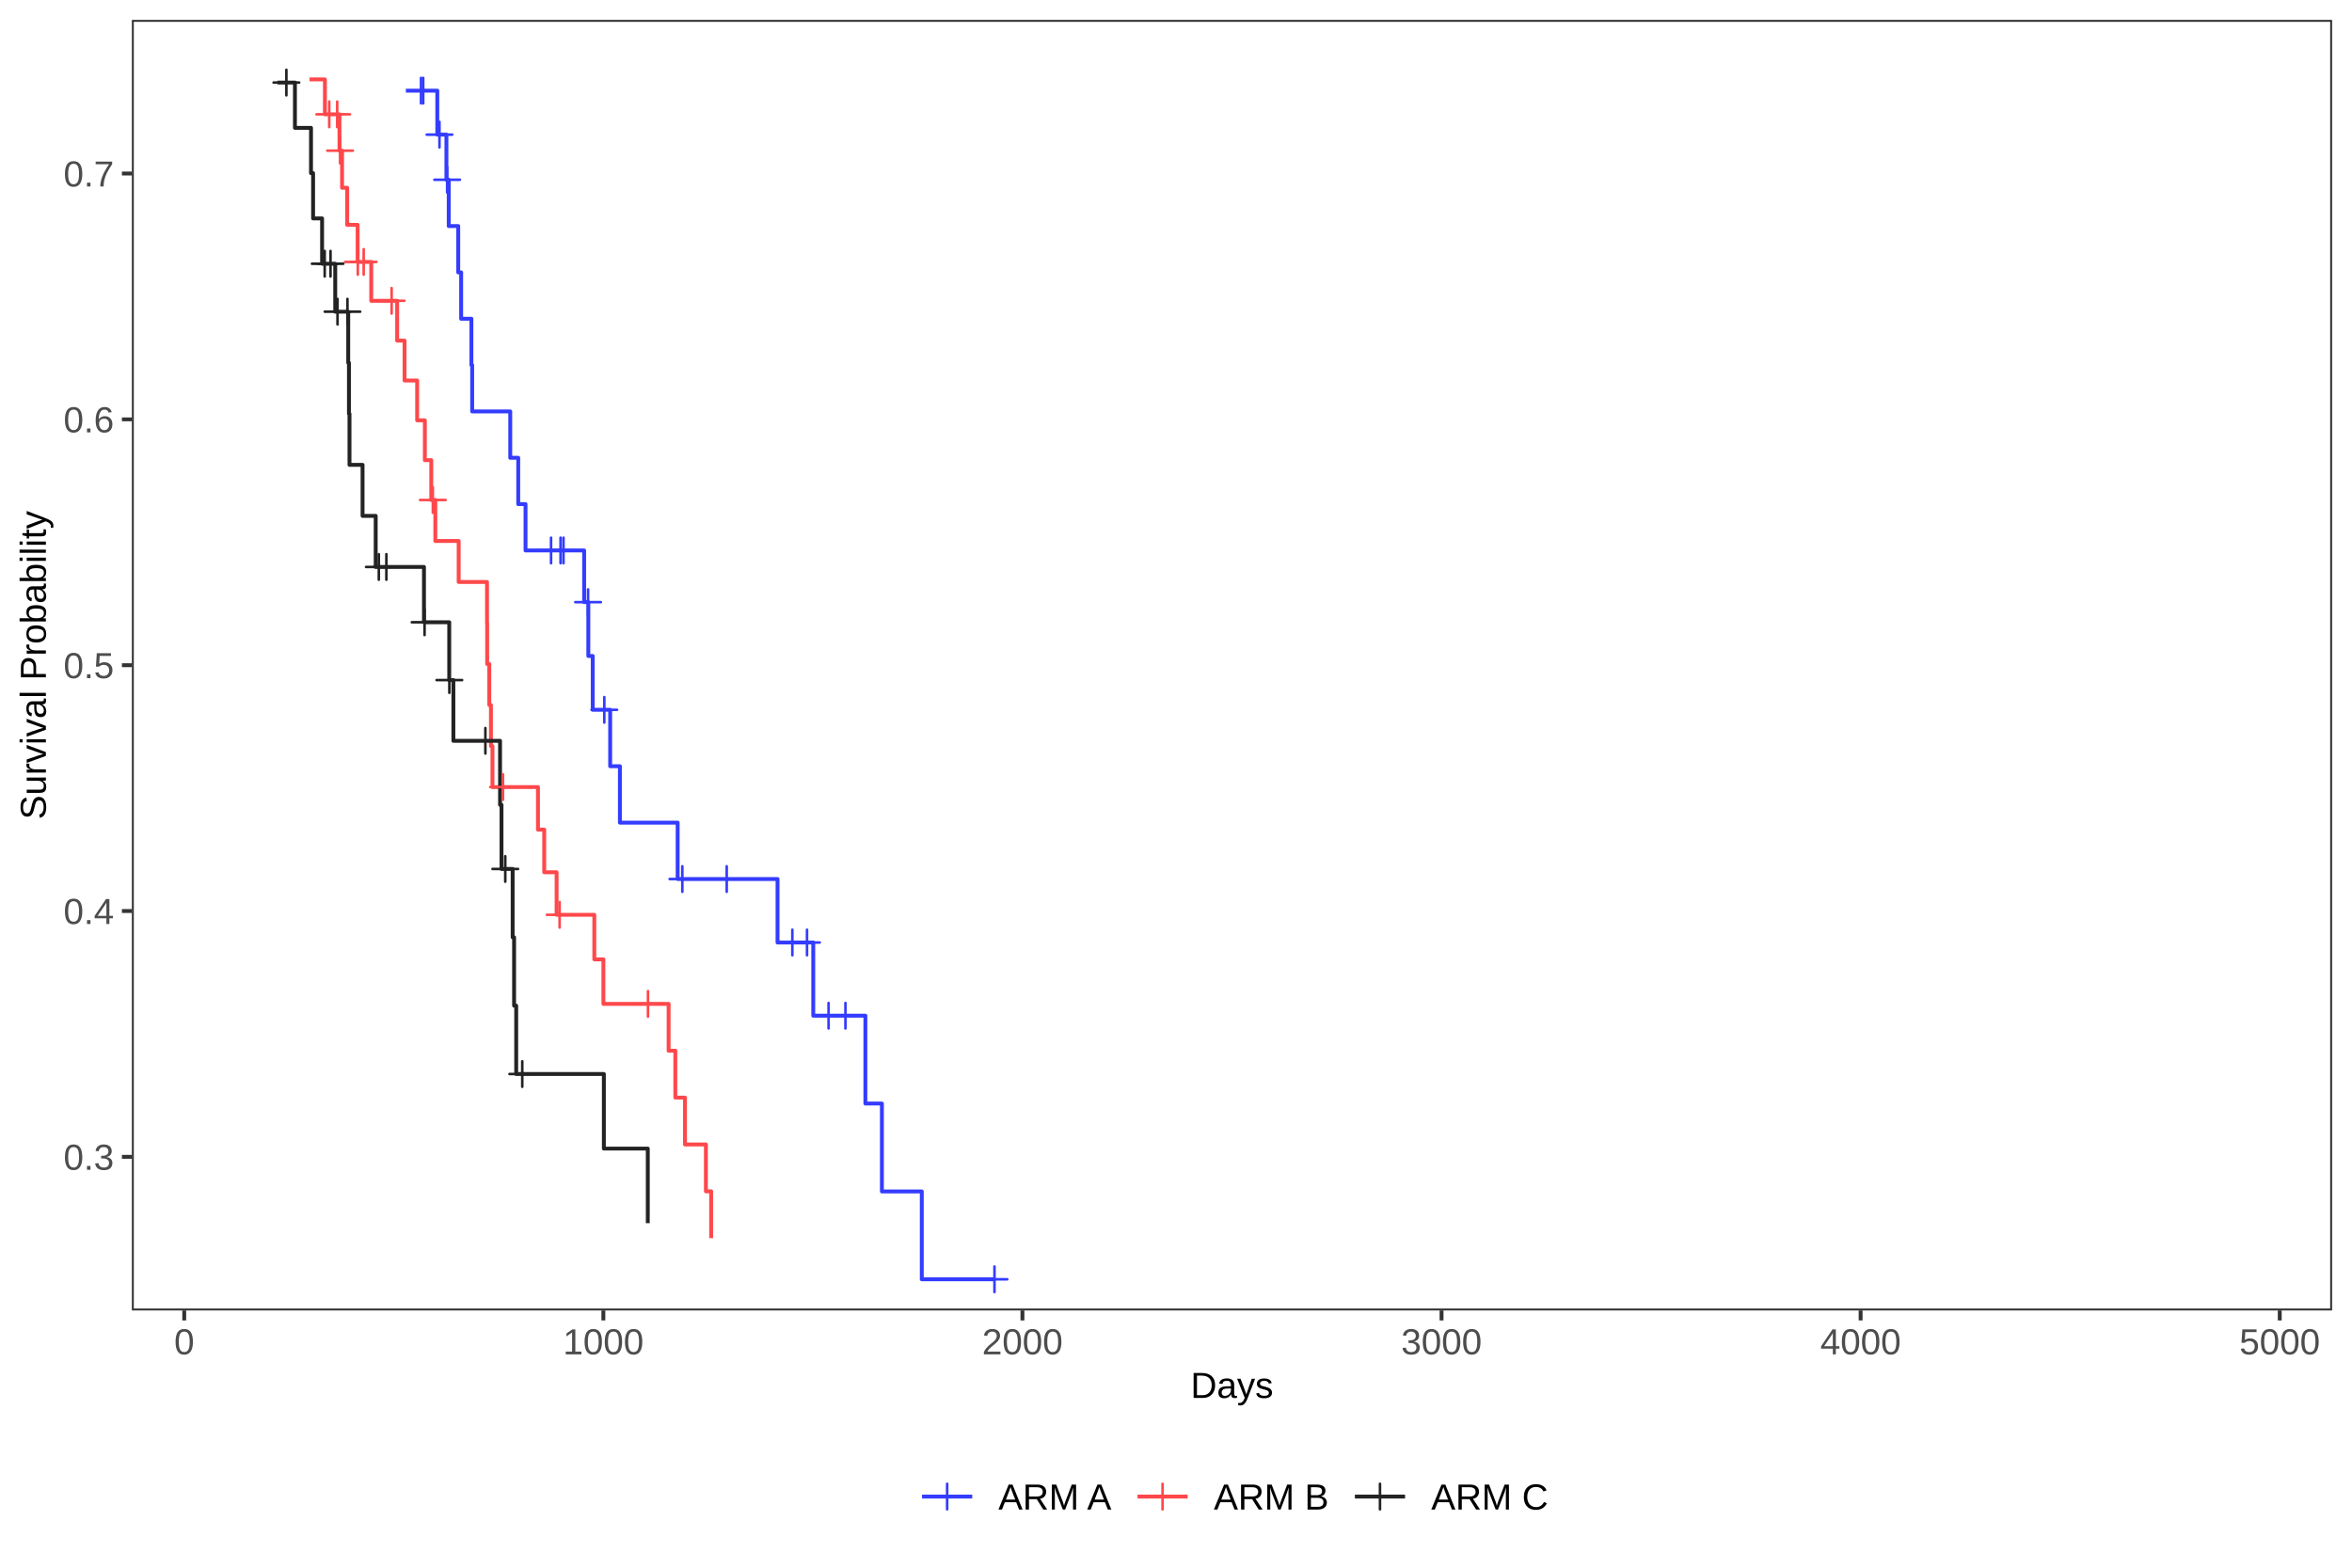
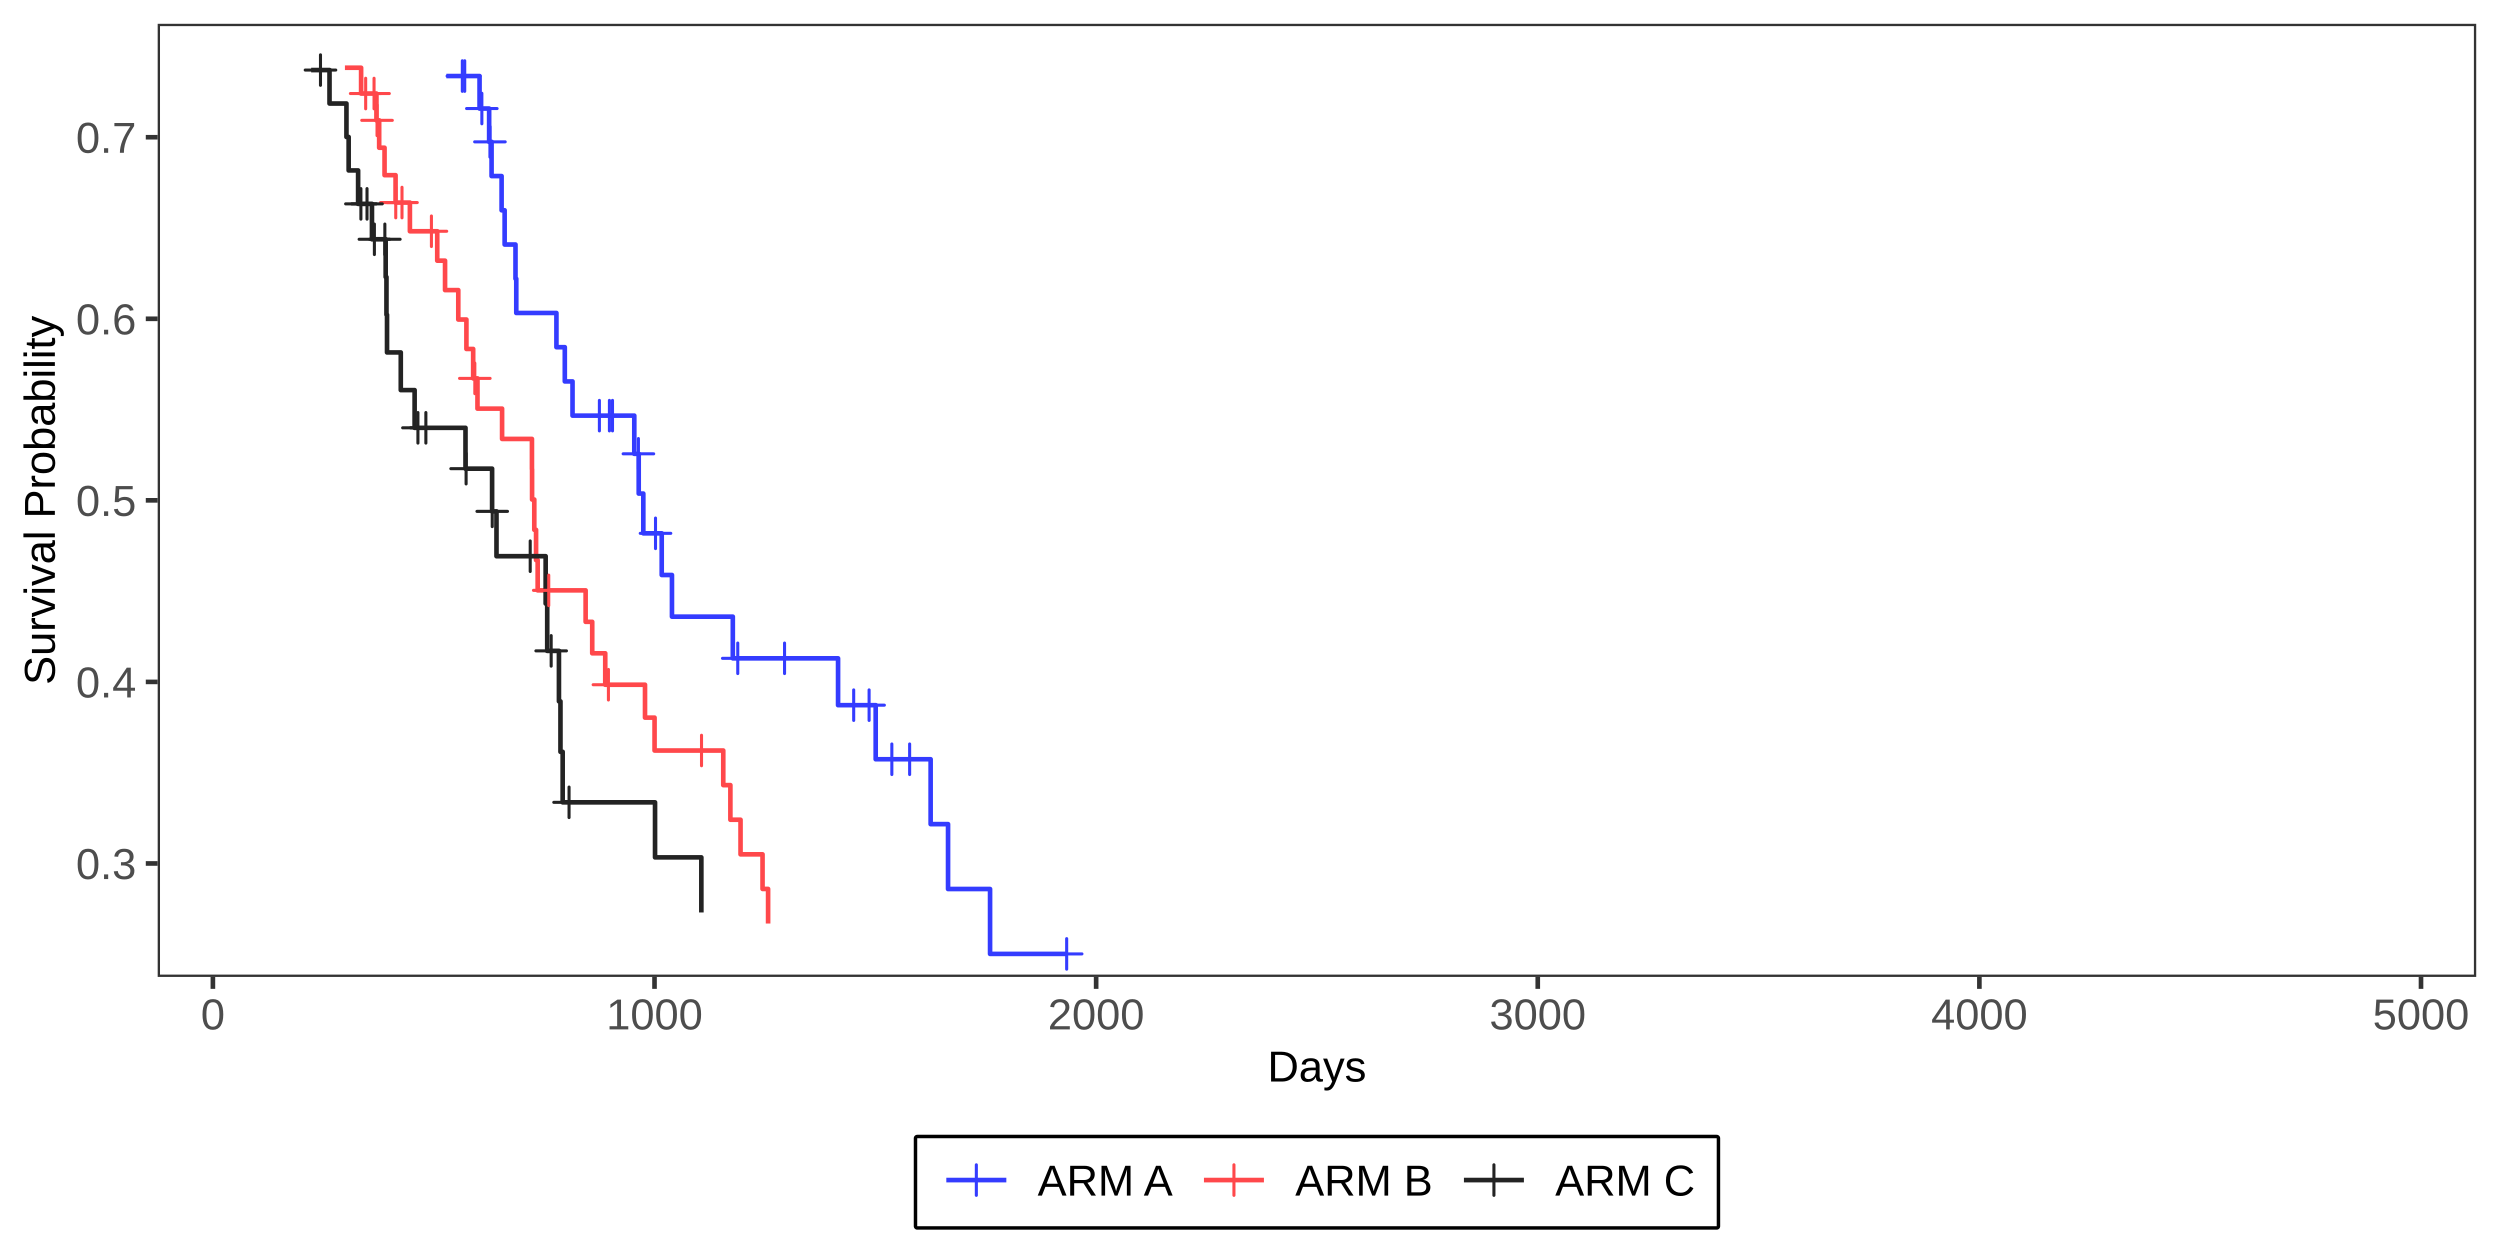
- <svg xmlns="http://www.w3.org/2000/svg" class="svglite" width="648.00pt" height="432.00pt" viewBox="0 0 648.00 432.00">
+ <svg xmlns="http://www.w3.org/2000/svg" class="svglite" width="576.00pt" height="288.00pt" viewBox="0 0 576.00 288.00">
  <defs>
    <style type="text/css">
    .svglite line, .svglite polyline, .svglite polygon, .svglite path, .svglite rect, .svglite circle {
      fill: none;
      stroke: #000000;
      stroke-linecap: round;
      stroke-linejoin: round;
      stroke-miterlimit: 10.00;
    }
    .svglite text {
      white-space: pre;
    }
  </style>
  </defs>
  <rect width="100%" height="100%" style="stroke: none; fill: #FFFFFF;" />
  <defs>
-     <clipPath id="cpMC4wMHw2NDguMDB8MC4wMHw0MzIuMDA=">
-       <rect x="0.00" y="0.00" width="648.00" height="432.00" />
+     <clipPath id="cpMC4wMHw1NzYuMDB8MC4wMHwyODguMDA=">
+       <rect x="0.00" y="0.00" width="576.00" height="288.00" />
    </clipPath>
  </defs>
-   <g clip-path="url(#cpMC4wMHw2NDguMDB8MC4wMHw0MzIuMDA=)">
-     <rect x="0.00" y="0.00" width="648.00" height="432.00" style="stroke-width: 1.07; stroke: #FFFFFF; fill: #FFFFFF;" />
+   <g clip-path="url(#cpMC4wMHw1NzYuMDB8MC4wMHwyODguMDA=)">
+     <rect x="0.00" y="0.00" width="576.00" height="288.00" style="stroke-width: 1.07; stroke: #FFFFFF; fill: #FFFFFF;" />
  </g>
  <defs>
-     <clipPath id="cpMzYuMzN8NjQyLjUyfDUuNDh8MzYxLjEy">
-       <rect x="36.33" y="5.48" width="606.19" height="355.64" />
+     <clipPath id="cpMzYuMzN8NTcwLjUyfDUuNDh8MjI1LjA5">
+       <rect x="36.33" y="5.48" width="534.19" height="219.61" />
    </clipPath>
  </defs>
-   <g clip-path="url(#cpMzYuMzN8NjQyLjUyfDUuNDh8MzYxLjEy)">
-     <rect x="36.33" y="5.48" width="606.19" height="355.64" style="stroke-width: 1.07; stroke: none; fill: #FFFFFF;" />
-     <polyline points="111.82,24.98 115.99,24.98 115.99,24.98 116.60,24.98 116.60,24.98 120.48,24.98 120.48,37.10 121.08,37.10 121.08,37.10 122.99,37.10 122.99,49.53 123.19,49.53 123.19,49.53 123.63,49.53 123.63,62.30 126.25,62.30 126.25,75.07 127.05,75.07 127.05,87.84 129.88,87.84 129.88,100.61 130.09,100.61 130.09,113.38 140.58,113.38 140.58,126.15 142.78,126.15 142.78,138.92 144.79,138.92 144.79,151.69 151.82,151.69 151.82,151.69 154.44,151.69 154.44,151.69 155.25,151.69 155.25,151.69 160.94,151.69 160.94,165.93 162.02,165.93 162.02,165.93 162.09,165.93 162.09,180.77 163.30,180.77 163.30,195.60 166.49,195.60 166.49,195.60 168.11,195.60 168.11,211.15 170.79,211.15 170.79,226.69 186.70,226.69 186.70,242.23 187.99,242.23 187.99,242.23 200.22,242.23 200.22,242.23 214.22,242.23 214.22,259.72 218.30,259.72 218.30,259.72 222.34,259.72 222.34,259.72 224.06,259.72 224.06,279.89 228.28,279.89 228.28,279.89 232.93,279.89 232.93,279.89 238.42,279.89 238.42,304.10 242.97,304.10 242.97,328.32 253.96,328.32 253.96,352.53 273.99,352.53 273.99,352.53 " style="stroke-width: 1.07; stroke: #343CFF; stroke-linecap: butt;" />
-     <polyline points="85.28,21.88 89.52,21.88 89.52,31.50 90.71,31.50 90.71,31.50 92.90,31.50 92.90,31.50 93.53,31.50 93.53,41.51 93.69,41.51 93.69,41.51 94.24,41.51 94.24,51.74 95.65,51.74 95.65,61.96 98.53,61.96 98.53,72.18 98.58,72.18 98.58,72.18 100.20,72.18 100.20,72.18 102.28,72.18 102.28,82.89 107.90,82.89 107.90,82.89 109.42,82.89 109.42,93.87 111.46,93.87 111.46,104.85 114.93,104.85 114.93,115.83 117.05,115.83 117.05,126.80 118.82,126.80 118.82,137.78 119.25,137.78 119.25,137.78 119.94,137.78 119.94,149.08 126.37,149.08 126.37,160.38 134.18,160.38 134.18,171.68 134.22,171.68 134.22,182.98 134.80,182.98 134.80,194.28 135.26,194.28 135.26,205.59 135.68,205.59 135.68,216.89 138.58,216.89 138.58,216.89 148.22,216.89 148.22,228.62 149.94,228.62 149.94,240.36 153.35,240.36 153.35,252.09 154.18,252.09 154.18,252.09 163.74,252.09 163.74,264.36 166.24,264.36 166.24,276.63 178.52,276.63 178.52,276.63 184.21,276.63 184.21,289.54 186.06,289.54 186.06,302.46 188.72,302.46 188.72,315.37 194.48,315.37 194.48,328.29 195.93,328.29 195.93,341.20 " style="stroke-width: 1.07; stroke: #FF484B; stroke-linecap: butt;" />
-     <polyline points="76.45,22.75 78.90,22.75 78.90,22.75 81.26,22.75 81.26,35.23 85.69,35.23 85.69,47.71 86.26,47.71 86.26,60.19 88.74,60.19 88.74,72.68 89.46,72.68 89.46,72.68 91.06,72.68 91.06,72.68 92.36,72.68 92.36,85.89 92.99,85.89 92.99,85.89 95.72,85.89 95.72,85.89 95.94,85.89 95.94,99.96 96.14,99.96 96.14,114.03 96.29,114.03 96.29,128.10 99.89,128.10 99.89,142.16 103.51,142.16 103.51,156.23 104.37,156.23 104.37,156.23 106.45,156.23 106.45,156.23 116.81,156.23 116.81,171.47 116.97,171.47 116.97,171.47 123.77,171.47 123.77,187.41 123.80,187.41 123.80,187.41 124.91,187.41 124.91,204.14 133.73,204.14 133.73,204.14 137.77,204.14 137.77,221.79 138.17,221.79 138.17,239.45 139.21,239.45 139.21,239.45 141.24,239.45 141.24,258.29 141.64,258.29 141.64,277.13 142.22,277.13 142.22,295.96 143.89,295.96 143.89,295.96 166.37,295.96 166.37,316.51 178.47,316.51 178.47,337.06 " style="stroke-width: 1.07; stroke: #232323; stroke-linecap: butt;" />
-     <line x1="112.47" y1="24.98" x2="119.51" y2="24.98" style="stroke-width: 0.71; stroke: #343CFF;" />
-     <line x1="115.99" y1="28.50" x2="115.99" y2="21.46" style="stroke-width: 0.71; stroke: #343CFF;" />
-     <line x1="113.08" y1="24.98" x2="120.12" y2="24.98" style="stroke-width: 0.71; stroke: #343CFF;" />
-     <line x1="116.60" y1="28.50" x2="116.60" y2="21.46" style="stroke-width: 0.71; stroke: #343CFF;" />
-     <line x1="117.56" y1="37.10" x2="124.60" y2="37.10" style="stroke-width: 0.71; stroke: #343CFF;" />
-     <line x1="121.08" y1="40.62" x2="121.08" y2="33.58" style="stroke-width: 0.71; stroke: #343CFF;" />
-     <line x1="119.68" y1="49.53" x2="126.71" y2="49.53" style="stroke-width: 0.71; stroke: #343CFF;" />
-     <line x1="123.19" y1="53.05" x2="123.19" y2="46.01" style="stroke-width: 0.71; stroke: #343CFF;" />
-     <line x1="148.30" y1="151.69" x2="155.34" y2="151.69" style="stroke-width: 0.71; stroke: #343CFF;" />
-     <line x1="151.82" y1="155.21" x2="151.82" y2="148.17" style="stroke-width: 0.71; stroke: #343CFF;" />
-     <line x1="150.92" y1="151.69" x2="157.96" y2="151.69" style="stroke-width: 0.71; stroke: #343CFF;" />
-     <line x1="154.44" y1="155.21" x2="154.44" y2="148.17" style="stroke-width: 0.71; stroke: #343CFF;" />
-     <line x1="151.73" y1="151.69" x2="158.76" y2="151.69" style="stroke-width: 0.71; stroke: #343CFF;" />
-     <line x1="155.25" y1="155.21" x2="155.25" y2="148.17" style="stroke-width: 0.71; stroke: #343CFF;" />
-     <line x1="158.50" y1="165.93" x2="165.54" y2="165.93" style="stroke-width: 0.71; stroke: #343CFF;" />
-     <line x1="162.02" y1="169.45" x2="162.02" y2="162.41" style="stroke-width: 0.71; stroke: #343CFF;" />
-     <line x1="162.97" y1="195.60" x2="170.01" y2="195.60" style="stroke-width: 0.71; stroke: #343CFF;" />
-     <line x1="166.49" y1="199.12" x2="166.49" y2="192.09" style="stroke-width: 0.71; stroke: #343CFF;" />
-     <line x1="184.48" y1="242.23" x2="191.51" y2="242.23" style="stroke-width: 0.71; stroke: #343CFF;" />
-     <line x1="187.99" y1="245.75" x2="187.99" y2="238.71" style="stroke-width: 0.71; stroke: #343CFF;" />
-     <line x1="196.70" y1="242.23" x2="203.74" y2="242.23" style="stroke-width: 0.71; stroke: #343CFF;" />
-     <line x1="200.22" y1="245.75" x2="200.22" y2="238.71" style="stroke-width: 0.71; stroke: #343CFF;" />
-     <line x1="214.78" y1="259.72" x2="221.82" y2="259.72" style="stroke-width: 0.71; stroke: #343CFF;" />
-     <line x1="218.30" y1="263.24" x2="218.30" y2="256.20" style="stroke-width: 0.71; stroke: #343CFF;" />
-     <line x1="218.82" y1="259.72" x2="225.85" y2="259.72" style="stroke-width: 0.71; stroke: #343CFF;" />
-     <line x1="222.34" y1="263.24" x2="222.34" y2="256.20" style="stroke-width: 0.71; stroke: #343CFF;" />
-     <line x1="224.76" y1="279.89" x2="231.80" y2="279.89" style="stroke-width: 0.71; stroke: #343CFF;" />
-     <line x1="228.28" y1="283.41" x2="228.28" y2="276.38" style="stroke-width: 0.71; stroke: #343CFF;" />
-     <line x1="229.41" y1="279.89" x2="236.45" y2="279.89" style="stroke-width: 0.71; stroke: #343CFF;" />
-     <line x1="232.93" y1="283.41" x2="232.93" y2="276.38" style="stroke-width: 0.71; stroke: #343CFF;" />
-     <line x1="270.47" y1="352.53" x2="277.51" y2="352.53" style="stroke-width: 0.71; stroke: #343CFF;" />
-     <line x1="273.99" y1="356.05" x2="273.99" y2="349.01" style="stroke-width: 0.71; stroke: #343CFF;" />
-     <line x1="87.19" y1="31.50" x2="94.23" y2="31.50" style="stroke-width: 0.71; stroke: #FF484B;" />
-     <line x1="90.71" y1="35.02" x2="90.71" y2="27.98" style="stroke-width: 0.71; stroke: #FF484B;" />
-     <line x1="89.38" y1="31.50" x2="96.41" y2="31.50" style="stroke-width: 0.71; stroke: #FF484B;" />
-     <line x1="92.90" y1="35.02" x2="92.90" y2="27.98" style="stroke-width: 0.71; stroke: #FF484B;" />
-     <line x1="90.17" y1="41.51" x2="97.21" y2="41.51" style="stroke-width: 0.71; stroke: #FF484B;" />
-     <line x1="93.69" y1="45.03" x2="93.69" y2="37.99" style="stroke-width: 0.71; stroke: #FF484B;" />
-     <line x1="95.06" y1="72.18" x2="102.10" y2="72.18" style="stroke-width: 0.71; stroke: #FF484B;" />
-     <line x1="98.58" y1="75.70" x2="98.58" y2="68.66" style="stroke-width: 0.71; stroke: #FF484B;" />
-     <line x1="96.68" y1="72.18" x2="103.72" y2="72.18" style="stroke-width: 0.71; stroke: #FF484B;" />
-     <line x1="100.20" y1="75.70" x2="100.20" y2="68.66" style="stroke-width: 0.71; stroke: #FF484B;" />
-     <line x1="104.38" y1="82.89" x2="111.42" y2="82.89" style="stroke-width: 0.71; stroke: #FF484B;" />
-     <line x1="107.90" y1="86.41" x2="107.90" y2="79.37" style="stroke-width: 0.71; stroke: #FF484B;" />
-     <line x1="115.73" y1="137.78" x2="122.77" y2="137.78" style="stroke-width: 0.71; stroke: #FF484B;" />
-     <line x1="119.25" y1="141.30" x2="119.25" y2="134.26" style="stroke-width: 0.71; stroke: #FF484B;" />
-     <line x1="135.06" y1="216.89" x2="142.09" y2="216.89" style="stroke-width: 0.71; stroke: #FF484B;" />
-     <line x1="138.58" y1="220.40" x2="138.58" y2="213.37" style="stroke-width: 0.71; stroke: #FF484B;" />
-     <line x1="150.66" y1="252.09" x2="157.70" y2="252.09" style="stroke-width: 0.71; stroke: #FF484B;" />
-     <line x1="154.18" y1="255.61" x2="154.18" y2="248.57" style="stroke-width: 0.71; stroke: #FF484B;" />
-     <line x1="175.00" y1="276.63" x2="182.04" y2="276.63" style="stroke-width: 0.71; stroke: #FF484B;" />
-     <line x1="178.52" y1="280.15" x2="178.52" y2="273.11" style="stroke-width: 0.71; stroke: #FF484B;" />
-     <line x1="75.38" y1="22.75" x2="82.42" y2="22.75" style="stroke-width: 0.71; stroke: #232323;" />
-     <line x1="78.90" y1="26.27" x2="78.90" y2="19.23" style="stroke-width: 0.71; stroke: #232323;" />
-     <line x1="85.94" y1="72.68" x2="92.98" y2="72.68" style="stroke-width: 0.71; stroke: #232323;" />
-     <line x1="89.46" y1="76.19" x2="89.46" y2="69.16" style="stroke-width: 0.71; stroke: #232323;" />
-     <line x1="87.55" y1="72.68" x2="94.58" y2="72.68" style="stroke-width: 0.71; stroke: #232323;" />
-     <line x1="91.06" y1="76.19" x2="91.06" y2="69.16" style="stroke-width: 0.71; stroke: #232323;" />
-     <line x1="89.47" y1="85.89" x2="96.51" y2="85.89" style="stroke-width: 0.71; stroke: #232323;" />
-     <line x1="92.99" y1="89.41" x2="92.99" y2="82.37" style="stroke-width: 0.71; stroke: #232323;" />
-     <line x1="92.20" y1="85.89" x2="99.24" y2="85.89" style="stroke-width: 0.71; stroke: #232323;" />
-     <line x1="95.72" y1="89.41" x2="95.72" y2="82.37" style="stroke-width: 0.71; stroke: #232323;" />
-     <line x1="100.85" y1="156.23" x2="107.89" y2="156.23" style="stroke-width: 0.71; stroke: #232323;" />
-     <line x1="104.37" y1="159.75" x2="104.37" y2="152.71" style="stroke-width: 0.71; stroke: #232323;" />
-     <line x1="102.93" y1="156.23" x2="109.97" y2="156.23" style="stroke-width: 0.71; stroke: #232323;" />
-     <line x1="106.45" y1="159.75" x2="106.45" y2="152.71" style="stroke-width: 0.71; stroke: #232323;" />
-     <line x1="113.45" y1="171.47" x2="120.49" y2="171.47" style="stroke-width: 0.71; stroke: #232323;" />
-     <line x1="116.97" y1="174.99" x2="116.97" y2="167.95" style="stroke-width: 0.71; stroke: #232323;" />
-     <line x1="120.28" y1="187.41" x2="127.32" y2="187.41" style="stroke-width: 0.71; stroke: #232323;" />
-     <line x1="123.80" y1="190.92" x2="123.80" y2="183.89" style="stroke-width: 0.71; stroke: #232323;" />
-     <line x1="130.21" y1="204.14" x2="137.25" y2="204.14" style="stroke-width: 0.71; stroke: #232323;" />
-     <line x1="133.73" y1="207.65" x2="133.73" y2="200.62" style="stroke-width: 0.71; stroke: #232323;" />
-     <line x1="135.69" y1="239.45" x2="142.73" y2="239.45" style="stroke-width: 0.71; stroke: #232323;" />
-     <line x1="139.21" y1="242.97" x2="139.21" y2="235.94" style="stroke-width: 0.71; stroke: #232323;" />
-     <line x1="140.37" y1="295.96" x2="147.41" y2="295.96" style="stroke-width: 0.71; stroke: #232323;" />
-     <line x1="143.89" y1="299.48" x2="143.89" y2="292.45" style="stroke-width: 0.71; stroke: #232323;" />
-     <rect x="36.33" y="5.48" width="606.19" height="355.64" style="stroke-width: 1.07; stroke: #333333;" />
+   <g clip-path="url(#cpMzYuMzN8NTcwLjUyfDUuNDh8MjI1LjA5)">
+     <rect x="36.33" y="5.48" width="534.19" height="219.61" style="stroke-width: 1.07; stroke: none; fill: #FFFFFF;" />
+     <polyline points="102.85,17.52 106.52,17.52 106.52,17.52 107.07,17.52 107.07,17.52 110.49,17.52 110.49,25.01 111.02,25.01 111.02,25.01 112.70,25.01 112.70,32.68 112.88,32.68 112.88,32.68 113.26,32.68 113.26,40.57 115.57,40.57 115.57,48.45 116.27,48.45 116.27,56.34 118.77,56.34 118.77,64.22 118.95,64.22 118.95,72.11 128.20,72.11 128.20,79.99 130.13,79.99 130.13,87.88 131.91,87.88 131.91,95.76 138.10,95.76 138.10,95.76 140.41,95.76 140.41,95.76 141.12,95.76 141.12,95.76 146.14,95.76 146.14,104.56 147.09,104.56 147.09,104.56 147.16,104.56 147.16,113.72 148.22,113.72 148.22,122.88 151.03,122.88 151.03,122.88 152.46,122.88 152.46,132.48 154.82,132.48 154.82,142.08 168.84,142.08 168.84,151.68 169.98,151.68 169.98,151.68 180.76,151.68 180.76,151.68 193.09,151.68 193.09,162.47 196.69,162.47 196.69,162.47 200.24,162.47 200.24,162.47 201.76,162.47 201.76,174.93 205.48,174.93 205.48,174.93 209.58,174.93 209.58,174.93 214.42,174.93 214.42,189.88 218.43,189.88 218.43,204.83 228.11,204.83 228.11,219.78 245.76,219.78 245.76,219.78 " style="stroke-width: 1.07; stroke: #343CFF; stroke-linecap: butt;" />
+     <polyline points="79.47,15.61 83.20,15.61 83.20,21.55 84.25,21.55 84.25,21.55 86.18,21.55 86.18,21.55 86.73,21.55 86.73,27.73 86.87,27.73 86.87,27.73 87.36,27.73 87.36,34.04 88.60,34.04 88.60,40.36 91.14,40.36 91.14,46.67 91.18,46.67 91.18,46.67 92.62,46.67 92.62,46.67 94.44,46.67 94.44,53.28 99.40,53.28 99.40,53.28 100.74,53.28 100.74,60.06 102.54,60.06 102.54,66.84 105.59,66.84 105.59,73.62 107.46,73.62 107.46,80.40 109.02,80.40 109.02,87.18 109.40,87.18 109.40,87.18 110.01,87.18 110.01,94.15 115.68,94.15 115.68,101.13 122.56,101.13 122.56,108.11 122.59,108.11 122.59,115.09 123.10,115.09 123.10,122.07 123.51,122.07 123.51,129.05 123.88,129.05 123.88,136.02 126.43,136.02 126.43,136.02 134.93,136.02 134.93,143.27 136.45,143.27 136.45,150.52 139.45,150.52 139.45,157.76 140.18,157.76 140.18,157.76 148.61,157.76 148.61,165.34 150.81,165.34 150.81,172.92 161.63,172.92 161.63,172.92 166.64,172.92 166.64,180.89 168.28,180.89 168.28,188.87 170.62,188.87 170.62,196.84 175.69,196.84 175.69,204.81 176.97,204.81 176.97,212.79 " style="stroke-width: 1.07; stroke: #FF484B; stroke-linecap: butt;" />
+     <polyline points="71.69,16.14 73.84,16.14 73.84,16.14 75.92,16.14 75.92,23.85 79.82,23.85 79.82,31.56 80.33,31.56 80.33,39.27 82.51,39.27 82.51,46.97 83.15,46.97 83.15,46.97 84.56,46.97 84.56,46.97 85.70,46.97 85.70,55.13 86.26,55.13 86.26,55.13 88.67,55.13 88.67,55.13 88.86,55.13 88.86,63.82 89.04,63.82 89.04,72.51 89.17,72.51 89.17,81.20 92.34,81.20 92.34,89.88 95.53,89.88 95.53,98.57 96.29,98.57 96.29,98.57 98.12,98.57 98.12,98.57 107.25,98.57 107.25,107.98 107.39,107.98 107.39,107.98 113.38,107.98 113.38,117.82 113.41,117.82 113.41,117.82 114.39,117.82 114.39,128.15 122.16,128.15 122.16,128.15 125.72,128.15 125.72,139.06 126.08,139.06 126.08,149.96 126.99,149.96 126.99,149.96 128.78,149.96 128.78,161.59 129.13,161.59 129.13,173.22 129.64,173.22 129.64,184.86 131.11,184.86 131.11,184.86 150.92,184.86 150.92,197.54 161.59,197.54 161.59,210.23 " style="stroke-width: 1.07; stroke: #232323; stroke-linecap: butt;" />
+     <line x1="103.01" y1="17.52" x2="110.04" y2="17.52" style="stroke-width: 0.71; stroke: #343CFF;" />
+     <line x1="106.52" y1="21.04" x2="106.52" y2="14.00" style="stroke-width: 0.71; stroke: #343CFF;" />
+     <line x1="103.55" y1="17.52" x2="110.58" y2="17.52" style="stroke-width: 0.71; stroke: #343CFF;" />
+     <line x1="107.07" y1="21.04" x2="107.07" y2="14.00" style="stroke-width: 0.71; stroke: #343CFF;" />
+     <line x1="107.50" y1="25.01" x2="114.53" y2="25.01" style="stroke-width: 0.71; stroke: #343CFF;" />
+     <line x1="111.02" y1="28.52" x2="111.02" y2="21.49" style="stroke-width: 0.71; stroke: #343CFF;" />
+     <line x1="109.36" y1="32.68" x2="116.40" y2="32.68" style="stroke-width: 0.71; stroke: #343CFF;" />
+     <line x1="112.88" y1="36.20" x2="112.88" y2="29.16" style="stroke-width: 0.71; stroke: #343CFF;" />
+     <line x1="134.59" y1="95.76" x2="141.62" y2="95.76" style="stroke-width: 0.71; stroke: #343CFF;" />
+     <line x1="138.10" y1="99.28" x2="138.10" y2="92.25" style="stroke-width: 0.71; stroke: #343CFF;" />
+     <line x1="136.89" y1="95.76" x2="143.93" y2="95.76" style="stroke-width: 0.71; stroke: #343CFF;" />
+     <line x1="140.41" y1="99.28" x2="140.41" y2="92.25" style="stroke-width: 0.71; stroke: #343CFF;" />
+     <line x1="137.60" y1="95.76" x2="144.64" y2="95.76" style="stroke-width: 0.71; stroke: #343CFF;" />
+     <line x1="141.12" y1="99.28" x2="141.12" y2="92.25" style="stroke-width: 0.71; stroke: #343CFF;" />
+     <line x1="143.57" y1="104.56" x2="150.61" y2="104.56" style="stroke-width: 0.71; stroke: #343CFF;" />
+     <line x1="147.09" y1="108.08" x2="147.09" y2="101.04" style="stroke-width: 0.71; stroke: #343CFF;" />
+     <line x1="147.51" y1="122.88" x2="154.55" y2="122.88" style="stroke-width: 0.71; stroke: #343CFF;" />
+     <line x1="151.03" y1="126.40" x2="151.03" y2="119.36" style="stroke-width: 0.71; stroke: #343CFF;" />
+     <line x1="166.46" y1="151.68" x2="173.50" y2="151.68" style="stroke-width: 0.71; stroke: #343CFF;" />
+     <line x1="169.98" y1="155.19" x2="169.98" y2="148.16" style="stroke-width: 0.71; stroke: #343CFF;" />
+     <line x1="177.24" y1="151.68" x2="184.28" y2="151.68" style="stroke-width: 0.71; stroke: #343CFF;" />
+     <line x1="180.76" y1="155.19" x2="180.76" y2="148.16" style="stroke-width: 0.71; stroke: #343CFF;" />
+     <line x1="193.17" y1="162.47" x2="200.21" y2="162.47" style="stroke-width: 0.71; stroke: #343CFF;" />
+     <line x1="196.69" y1="165.99" x2="196.69" y2="158.95" style="stroke-width: 0.71; stroke: #343CFF;" />
+     <line x1="196.72" y1="162.47" x2="203.76" y2="162.47" style="stroke-width: 0.71; stroke: #343CFF;" />
+     <line x1="200.24" y1="165.99" x2="200.24" y2="158.95" style="stroke-width: 0.71; stroke: #343CFF;" />
+     <line x1="201.96" y1="174.93" x2="209.00" y2="174.93" style="stroke-width: 0.71; stroke: #343CFF;" />
+     <line x1="205.48" y1="178.45" x2="205.48" y2="171.41" style="stroke-width: 0.71; stroke: #343CFF;" />
+     <line x1="206.06" y1="174.93" x2="213.09" y2="174.93" style="stroke-width: 0.71; stroke: #343CFF;" />
+     <line x1="209.58" y1="178.45" x2="209.58" y2="171.41" style="stroke-width: 0.71; stroke: #343CFF;" />
+     <line x1="242.24" y1="219.78" x2="249.28" y2="219.78" style="stroke-width: 0.71; stroke: #343CFF;" />
+     <line x1="245.76" y1="223.30" x2="245.76" y2="216.26" style="stroke-width: 0.71; stroke: #343CFF;" />
+     <line x1="80.73" y1="21.55" x2="87.77" y2="21.55" style="stroke-width: 0.71; stroke: #FF484B;" />
+     <line x1="84.25" y1="25.07" x2="84.25" y2="18.03" style="stroke-width: 0.71; stroke: #FF484B;" />
+     <line x1="82.66" y1="21.55" x2="89.70" y2="21.55" style="stroke-width: 0.71; stroke: #FF484B;" />
+     <line x1="86.18" y1="25.07" x2="86.18" y2="18.03" style="stroke-width: 0.71; stroke: #FF484B;" />
+     <line x1="83.35" y1="27.73" x2="90.39" y2="27.73" style="stroke-width: 0.71; stroke: #FF484B;" />
+     <line x1="86.87" y1="31.25" x2="86.87" y2="24.21" style="stroke-width: 0.71; stroke: #FF484B;" />
+     <line x1="87.67" y1="46.67" x2="94.70" y2="46.67" style="stroke-width: 0.71; stroke: #FF484B;" />
+     <line x1="91.18" y1="50.19" x2="91.18" y2="43.15" style="stroke-width: 0.71; stroke: #FF484B;" />
+     <line x1="89.10" y1="46.67" x2="96.14" y2="46.67" style="stroke-width: 0.71; stroke: #FF484B;" />
+     <line x1="92.62" y1="50.19" x2="92.62" y2="43.15" style="stroke-width: 0.71; stroke: #FF484B;" />
+     <line x1="95.88" y1="53.28" x2="102.92" y2="53.28" style="stroke-width: 0.71; stroke: #FF484B;" />
+     <line x1="99.40" y1="56.80" x2="99.40" y2="49.76" style="stroke-width: 0.71; stroke: #FF484B;" />
+     <line x1="105.88" y1="87.18" x2="112.92" y2="87.18" style="stroke-width: 0.71; stroke: #FF484B;" />
+     <line x1="109.40" y1="90.70" x2="109.40" y2="83.66" style="stroke-width: 0.71; stroke: #FF484B;" />
+     <line x1="122.91" y1="136.02" x2="129.95" y2="136.02" style="stroke-width: 0.71; stroke: #FF484B;" />
+     <line x1="126.43" y1="139.54" x2="126.43" y2="132.51" style="stroke-width: 0.71; stroke: #FF484B;" />
+     <line x1="136.66" y1="157.76" x2="143.70" y2="157.76" style="stroke-width: 0.71; stroke: #FF484B;" />
+     <line x1="140.18" y1="161.28" x2="140.18" y2="154.24" style="stroke-width: 0.71; stroke: #FF484B;" />
+     <line x1="158.12" y1="172.92" x2="165.15" y2="172.92" style="stroke-width: 0.71; stroke: #FF484B;" />
+     <line x1="161.63" y1="176.43" x2="161.63" y2="169.40" style="stroke-width: 0.71; stroke: #FF484B;" />
+     <line x1="70.32" y1="16.14" x2="77.36" y2="16.14" style="stroke-width: 0.71; stroke: #232323;" />
+     <line x1="73.84" y1="19.66" x2="73.84" y2="12.63" style="stroke-width: 0.71; stroke: #232323;" />
+     <line x1="79.63" y1="46.97" x2="86.67" y2="46.97" style="stroke-width: 0.71; stroke: #232323;" />
+     <line x1="83.15" y1="50.49" x2="83.15" y2="43.45" style="stroke-width: 0.71; stroke: #232323;" />
+     <line x1="81.04" y1="46.97" x2="88.08" y2="46.97" style="stroke-width: 0.71; stroke: #232323;" />
+     <line x1="84.56" y1="50.49" x2="84.56" y2="43.45" style="stroke-width: 0.71; stroke: #232323;" />
+     <line x1="82.74" y1="55.13" x2="89.78" y2="55.13" style="stroke-width: 0.71; stroke: #232323;" />
+     <line x1="86.26" y1="58.65" x2="86.26" y2="51.62" style="stroke-width: 0.71; stroke: #232323;" />
+     <line x1="85.15" y1="55.13" x2="92.19" y2="55.13" style="stroke-width: 0.71; stroke: #232323;" />
+     <line x1="88.67" y1="58.65" x2="88.67" y2="51.62" style="stroke-width: 0.71; stroke: #232323;" />
+     <line x1="92.77" y1="98.57" x2="99.81" y2="98.57" style="stroke-width: 0.71; stroke: #232323;" />
+     <line x1="96.29" y1="102.09" x2="96.29" y2="95.05" style="stroke-width: 0.71; stroke: #232323;" />
+     <line x1="94.60" y1="98.57" x2="101.64" y2="98.57" style="stroke-width: 0.71; stroke: #232323;" />
+     <line x1="98.12" y1="102.09" x2="98.12" y2="95.05" style="stroke-width: 0.71; stroke: #232323;" />
+     <line x1="103.87" y1="107.98" x2="110.91" y2="107.98" style="stroke-width: 0.71; stroke: #232323;" />
+     <line x1="107.39" y1="111.50" x2="107.39" y2="104.46" style="stroke-width: 0.71; stroke: #232323;" />
+     <line x1="109.89" y1="117.82" x2="116.93" y2="117.82" style="stroke-width: 0.71; stroke: #232323;" />
+     <line x1="113.41" y1="121.34" x2="113.41" y2="114.30" style="stroke-width: 0.71; stroke: #232323;" />
+     <line x1="118.64" y1="128.15" x2="125.68" y2="128.15" style="stroke-width: 0.71; stroke: #232323;" />
+     <line x1="122.16" y1="131.67" x2="122.16" y2="124.63" style="stroke-width: 0.71; stroke: #232323;" />
+     <line x1="123.47" y1="149.96" x2="130.51" y2="149.96" style="stroke-width: 0.71; stroke: #232323;" />
+     <line x1="126.99" y1="153.48" x2="126.99" y2="146.44" style="stroke-width: 0.71; stroke: #232323;" />
+     <line x1="127.59" y1="184.86" x2="134.63" y2="184.86" style="stroke-width: 0.71; stroke: #232323;" />
+     <line x1="131.11" y1="188.37" x2="131.11" y2="181.34" style="stroke-width: 0.71; stroke: #232323;" />
+     <rect x="36.33" y="5.48" width="534.19" height="219.61" style="stroke-width: 1.07; stroke: #333333;" />
  </g>
-   <g clip-path="url(#cpMC4wMHw2NDguMDB8MC4wMHw0MzIuMDA=)">
-     <text x="31.40" y="322.36" text-anchor="end" style="font-size: 10.00px;fill: #4D4D4D; font-family: &quot;Arial&quot;;" textLength="13.91px" lengthAdjust="spacingAndGlyphs">0.3</text>
-     <text x="31.40" y="254.62" text-anchor="end" style="font-size: 10.00px;fill: #4D4D4D; font-family: &quot;Arial&quot;;" textLength="13.91px" lengthAdjust="spacingAndGlyphs">0.4</text>
-     <text x="31.40" y="186.88" text-anchor="end" style="font-size: 10.00px;fill: #4D4D4D; font-family: &quot;Arial&quot;;" textLength="13.91px" lengthAdjust="spacingAndGlyphs">0.5</text>
-     <text x="31.40" y="119.14" text-anchor="end" style="font-size: 10.00px;fill: #4D4D4D; font-family: &quot;Arial&quot;;" textLength="13.91px" lengthAdjust="spacingAndGlyphs">0.6</text>
-     <text x="31.40" y="51.40" text-anchor="end" style="font-size: 10.00px;fill: #4D4D4D; font-family: &quot;Arial&quot;;" textLength="13.91px" lengthAdjust="spacingAndGlyphs">0.7</text>
-     <polyline points="33.59,318.78 36.33,318.78 " style="stroke-width: 1.07; stroke: #333333; stroke-linecap: butt;" />
-     <polyline points="33.59,251.04 36.33,251.04 " style="stroke-width: 1.07; stroke: #333333; stroke-linecap: butt;" />
-     <polyline points="33.59,183.30 36.33,183.30 " style="stroke-width: 1.07; stroke: #333333; stroke-linecap: butt;" />
-     <polyline points="33.59,115.56 36.33,115.56 " style="stroke-width: 1.07; stroke: #333333; stroke-linecap: butt;" />
-     <polyline points="33.59,47.82 36.33,47.82 " style="stroke-width: 1.07; stroke: #333333; stroke-linecap: butt;" />
-     <polyline points="50.76,363.86 50.76,361.12 " style="stroke-width: 1.07; stroke: #333333; stroke-linecap: butt;" />
-     <polyline points="166.23,363.86 166.23,361.12 " style="stroke-width: 1.07; stroke: #333333; stroke-linecap: butt;" />
-     <polyline points="281.69,363.86 281.69,361.12 " style="stroke-width: 1.07; stroke: #333333; stroke-linecap: butt;" />
-     <polyline points="397.16,363.86 397.16,361.12 " style="stroke-width: 1.07; stroke: #333333; stroke-linecap: butt;" />
-     <polyline points="512.62,363.86 512.62,361.12 " style="stroke-width: 1.07; stroke: #333333; stroke-linecap: butt;" />
-     <polyline points="628.09,363.86 628.09,361.12 " style="stroke-width: 1.07; stroke: #333333; stroke-linecap: butt;" />
-     <text x="50.76" y="373.21" text-anchor="middle" style="font-size: 10.00px;fill: #4D4D4D; font-family: &quot;Arial&quot;;" textLength="5.57px" lengthAdjust="spacingAndGlyphs">0</text>
-     <text x="166.23" y="373.21" text-anchor="middle" style="font-size: 10.00px;fill: #4D4D4D; font-family: &quot;Arial&quot;;" textLength="22.26px" lengthAdjust="spacingAndGlyphs">1000</text>
-     <text x="281.69" y="373.21" text-anchor="middle" style="font-size: 10.00px;fill: #4D4D4D; font-family: &quot;Arial&quot;;" textLength="22.26px" lengthAdjust="spacingAndGlyphs">2000</text>
-     <text x="397.16" y="373.21" text-anchor="middle" style="font-size: 10.00px;fill: #4D4D4D; font-family: &quot;Arial&quot;;" textLength="22.26px" lengthAdjust="spacingAndGlyphs">3000</text>
-     <text x="512.62" y="373.21" text-anchor="middle" style="font-size: 10.00px;fill: #4D4D4D; font-family: &quot;Arial&quot;;" textLength="22.26px" lengthAdjust="spacingAndGlyphs">4000</text>
-     <text x="628.09" y="373.21" text-anchor="middle" style="font-size: 10.00px;fill: #4D4D4D; font-family: &quot;Arial&quot;;" textLength="22.26px" lengthAdjust="spacingAndGlyphs">5000</text>
-     <text x="339.42" y="385.22" text-anchor="middle" style="font-size: 10.00px; font-family: &quot;Arial&quot;;" textLength="22.80px" lengthAdjust="spacingAndGlyphs">Days</text>
-     <text transform="translate(12.64,183.30) rotate(-90)" text-anchor="middle" style="font-size: 10.00px; font-family: &quot;Arial&quot;;" textLength="85.09px" lengthAdjust="spacingAndGlyphs">Survival Probability</text>
-     <rect x="246.83" y="398.28" width="185.19" height="28.24" style="stroke-width: 1.07; stroke: none; fill: #FFFFFF;" />
-     <rect x="252.31" y="403.76" width="17.28" height="17.28" style="stroke-width: 1.07; stroke: none; fill: #FFFFFF;" />
-     <line x1="254.03" y1="412.40" x2="267.86" y2="412.40" style="stroke-width: 1.07; stroke: #343CFF; stroke-linecap: butt;" />
-     <line x1="257.43" y1="412.40" x2="264.47" y2="412.40" style="stroke-width: 0.71; stroke: #343CFF;" />
-     <line x1="260.95" y1="415.92" x2="260.95" y2="408.88" style="stroke-width: 0.71; stroke: #343CFF;" />
-     <rect x="311.66" y="403.76" width="17.28" height="17.28" style="stroke-width: 1.07; stroke: none; fill: #FFFFFF;" />
-     <line x1="313.39" y1="412.40" x2="327.21" y2="412.40" style="stroke-width: 1.07; stroke: #FF484B; stroke-linecap: butt;" />
-     <line x1="316.78" y1="412.40" x2="323.82" y2="412.40" style="stroke-width: 0.71; stroke: #FF484B;" />
-     <line x1="320.30" y1="415.92" x2="320.30" y2="408.88" style="stroke-width: 0.71; stroke: #FF484B;" />
-     <rect x="371.56" y="403.76" width="17.28" height="17.28" style="stroke-width: 1.07; stroke: none; fill: #FFFFFF;" />
-     <line x1="373.29" y1="412.40" x2="387.11" y2="412.40" style="stroke-width: 1.07; stroke: #232323; stroke-linecap: butt;" />
-     <line x1="376.68" y1="412.40" x2="383.72" y2="412.40" style="stroke-width: 0.71; stroke: #232323;" />
-     <line x1="380.20" y1="415.92" x2="380.20" y2="408.88" style="stroke-width: 0.71; stroke: #232323;" />
-     <text x="275.07" y="415.98" style="font-size: 10.00px; font-family: &quot;Arial&quot;;" textLength="31.11px" lengthAdjust="spacingAndGlyphs">ARM A</text>
-     <text x="334.42" y="415.98" style="font-size: 10.00px; font-family: &quot;Arial&quot;;" textLength="31.67px" lengthAdjust="spacingAndGlyphs">ARM B</text>
-     <text x="394.32" y="415.98" style="font-size: 10.00px; font-family: &quot;Arial&quot;;" textLength="32.22px" lengthAdjust="spacingAndGlyphs">ARM C</text>
+   <g clip-path="url(#cpMC4wMHw1NzYuMDB8MC4wMHwyODguMDA=)">
+     <text x="31.40" y="202.53" text-anchor="end" style="font-size: 10.00px;fill: #4D4D4D; font-family: &quot;Arial&quot;;" textLength="13.91px" lengthAdjust="spacingAndGlyphs">0.3</text>
+     <text x="31.40" y="160.70" text-anchor="end" style="font-size: 10.00px;fill: #4D4D4D; font-family: &quot;Arial&quot;;" textLength="13.91px" lengthAdjust="spacingAndGlyphs">0.4</text>
+     <text x="31.40" y="118.87" text-anchor="end" style="font-size: 10.00px;fill: #4D4D4D; font-family: &quot;Arial&quot;;" textLength="13.91px" lengthAdjust="spacingAndGlyphs">0.5</text>
+     <text x="31.40" y="77.04" text-anchor="end" style="font-size: 10.00px;fill: #4D4D4D; font-family: &quot;Arial&quot;;" textLength="13.91px" lengthAdjust="spacingAndGlyphs">0.6</text>
+     <text x="31.40" y="35.21" text-anchor="end" style="font-size: 10.00px;fill: #4D4D4D; font-family: &quot;Arial&quot;;" textLength="13.91px" lengthAdjust="spacingAndGlyphs">0.7</text>
+     <polyline points="33.59,198.94 36.33,198.94 " style="stroke-width: 1.07; stroke: #333333; stroke-linecap: butt;" />
+     <polyline points="33.59,157.11 36.33,157.11 " style="stroke-width: 1.07; stroke: #333333; stroke-linecap: butt;" />
+     <polyline points="33.59,115.28 36.33,115.28 " style="stroke-width: 1.07; stroke: #333333; stroke-linecap: butt;" />
+     <polyline points="33.59,73.45 36.33,73.45 " style="stroke-width: 1.07; stroke: #333333; stroke-linecap: butt;" />
+     <polyline points="33.59,31.62 36.33,31.62 " style="stroke-width: 1.07; stroke: #333333; stroke-linecap: butt;" />
+     <polyline points="49.05,227.83 49.05,225.09 " style="stroke-width: 1.07; stroke: #333333; stroke-linecap: butt;" />
+     <polyline points="150.80,227.83 150.80,225.09 " style="stroke-width: 1.07; stroke: #333333; stroke-linecap: butt;" />
+     <polyline points="252.55,227.83 252.55,225.09 " style="stroke-width: 1.07; stroke: #333333; stroke-linecap: butt;" />
+     <polyline points="354.30,227.83 354.30,225.09 " style="stroke-width: 1.07; stroke: #333333; stroke-linecap: butt;" />
+     <polyline points="456.05,227.83 456.05,225.09 " style="stroke-width: 1.07; stroke: #333333; stroke-linecap: butt;" />
+     <polyline points="557.80,227.83 557.80,225.09 " style="stroke-width: 1.07; stroke: #333333; stroke-linecap: butt;" />
+     <text x="49.05" y="237.18" text-anchor="middle" style="font-size: 10.00px;fill: #4D4D4D; font-family: &quot;Arial&quot;;" textLength="5.57px" lengthAdjust="spacingAndGlyphs">0</text>
+     <text x="150.80" y="237.18" text-anchor="middle" style="font-size: 10.00px;fill: #4D4D4D; font-family: &quot;Arial&quot;;" textLength="22.26px" lengthAdjust="spacingAndGlyphs">1000</text>
+     <text x="252.55" y="237.18" text-anchor="middle" style="font-size: 10.00px;fill: #4D4D4D; font-family: &quot;Arial&quot;;" textLength="22.26px" lengthAdjust="spacingAndGlyphs">2000</text>
+     <text x="354.30" y="237.18" text-anchor="middle" style="font-size: 10.00px;fill: #4D4D4D; font-family: &quot;Arial&quot;;" textLength="22.26px" lengthAdjust="spacingAndGlyphs">3000</text>
+     <text x="456.05" y="237.18" text-anchor="middle" style="font-size: 10.00px;fill: #4D4D4D; font-family: &quot;Arial&quot;;" textLength="22.26px" lengthAdjust="spacingAndGlyphs">4000</text>
+     <text x="557.80" y="237.18" text-anchor="middle" style="font-size: 10.00px;fill: #4D4D4D; font-family: &quot;Arial&quot;;" textLength="22.26px" lengthAdjust="spacingAndGlyphs">5000</text>
+     <text x="303.42" y="249.19" text-anchor="middle" style="font-size: 10.00px; font-family: &quot;Arial&quot;;" textLength="22.80px" lengthAdjust="spacingAndGlyphs">Days</text>
+     <text transform="translate(12.64,115.28) rotate(-90)" text-anchor="middle" style="font-size: 10.00px; font-family: &quot;Arial&quot;;" textLength="85.09px" lengthAdjust="spacingAndGlyphs">Survival Probability</text>
+     <rect x="211.33" y="262.25" width="184.20" height="20.27" style="stroke-width: 1.60; fill: #FFFFFF;" />
+     <rect x="211.33" y="262.25" width="184.20" height="20.27" style="stroke-width: 1.07; stroke: none; fill: #FFFFFF;" />
+     <rect x="216.31" y="263.25" width="17.28" height="17.28" style="stroke-width: 1.07; stroke: none; fill: #FFFFFF;" />
+     <line x1="218.03" y1="271.89" x2="231.86" y2="271.89" style="stroke-width: 1.07; stroke: #343CFF; stroke-linecap: butt;" />
+     <line x1="221.43" y1="271.89" x2="228.47" y2="271.89" style="stroke-width: 0.71; stroke: #343CFF;" />
+     <line x1="224.95" y1="275.41" x2="224.95" y2="268.37" style="stroke-width: 0.71; stroke: #343CFF;" />
+     <rect x="275.66" y="263.25" width="17.28" height="17.28" style="stroke-width: 1.07; stroke: none; fill: #FFFFFF;" />
+     <line x1="277.39" y1="271.89" x2="291.21" y2="271.89" style="stroke-width: 1.07; stroke: #FF484B; stroke-linecap: butt;" />
+     <line x1="280.78" y1="271.89" x2="287.82" y2="271.89" style="stroke-width: 0.71; stroke: #FF484B;" />
+     <line x1="284.30" y1="275.41" x2="284.30" y2="268.37" style="stroke-width: 0.71; stroke: #FF484B;" />
+     <rect x="335.56" y="263.25" width="17.28" height="17.28" style="stroke-width: 1.07; stroke: none; fill: #FFFFFF;" />
+     <line x1="337.29" y1="271.89" x2="351.11" y2="271.89" style="stroke-width: 1.07; stroke: #232323; stroke-linecap: butt;" />
+     <line x1="340.68" y1="271.89" x2="347.72" y2="271.89" style="stroke-width: 0.71; stroke: #232323;" />
+     <line x1="344.20" y1="275.41" x2="344.20" y2="268.37" style="stroke-width: 0.71; stroke: #232323;" />
+     <text x="239.07" y="275.47" style="font-size: 10.00px; font-family: &quot;Arial&quot;;" textLength="31.11px" lengthAdjust="spacingAndGlyphs">ARM A</text>
+     <text x="298.42" y="275.47" style="font-size: 10.00px; font-family: &quot;Arial&quot;;" textLength="31.67px" lengthAdjust="spacingAndGlyphs">ARM B</text>
+     <text x="358.32" y="275.47" style="font-size: 10.00px; font-family: &quot;Arial&quot;;" textLength="32.22px" lengthAdjust="spacingAndGlyphs">ARM C</text>
  </g>
</svg>
